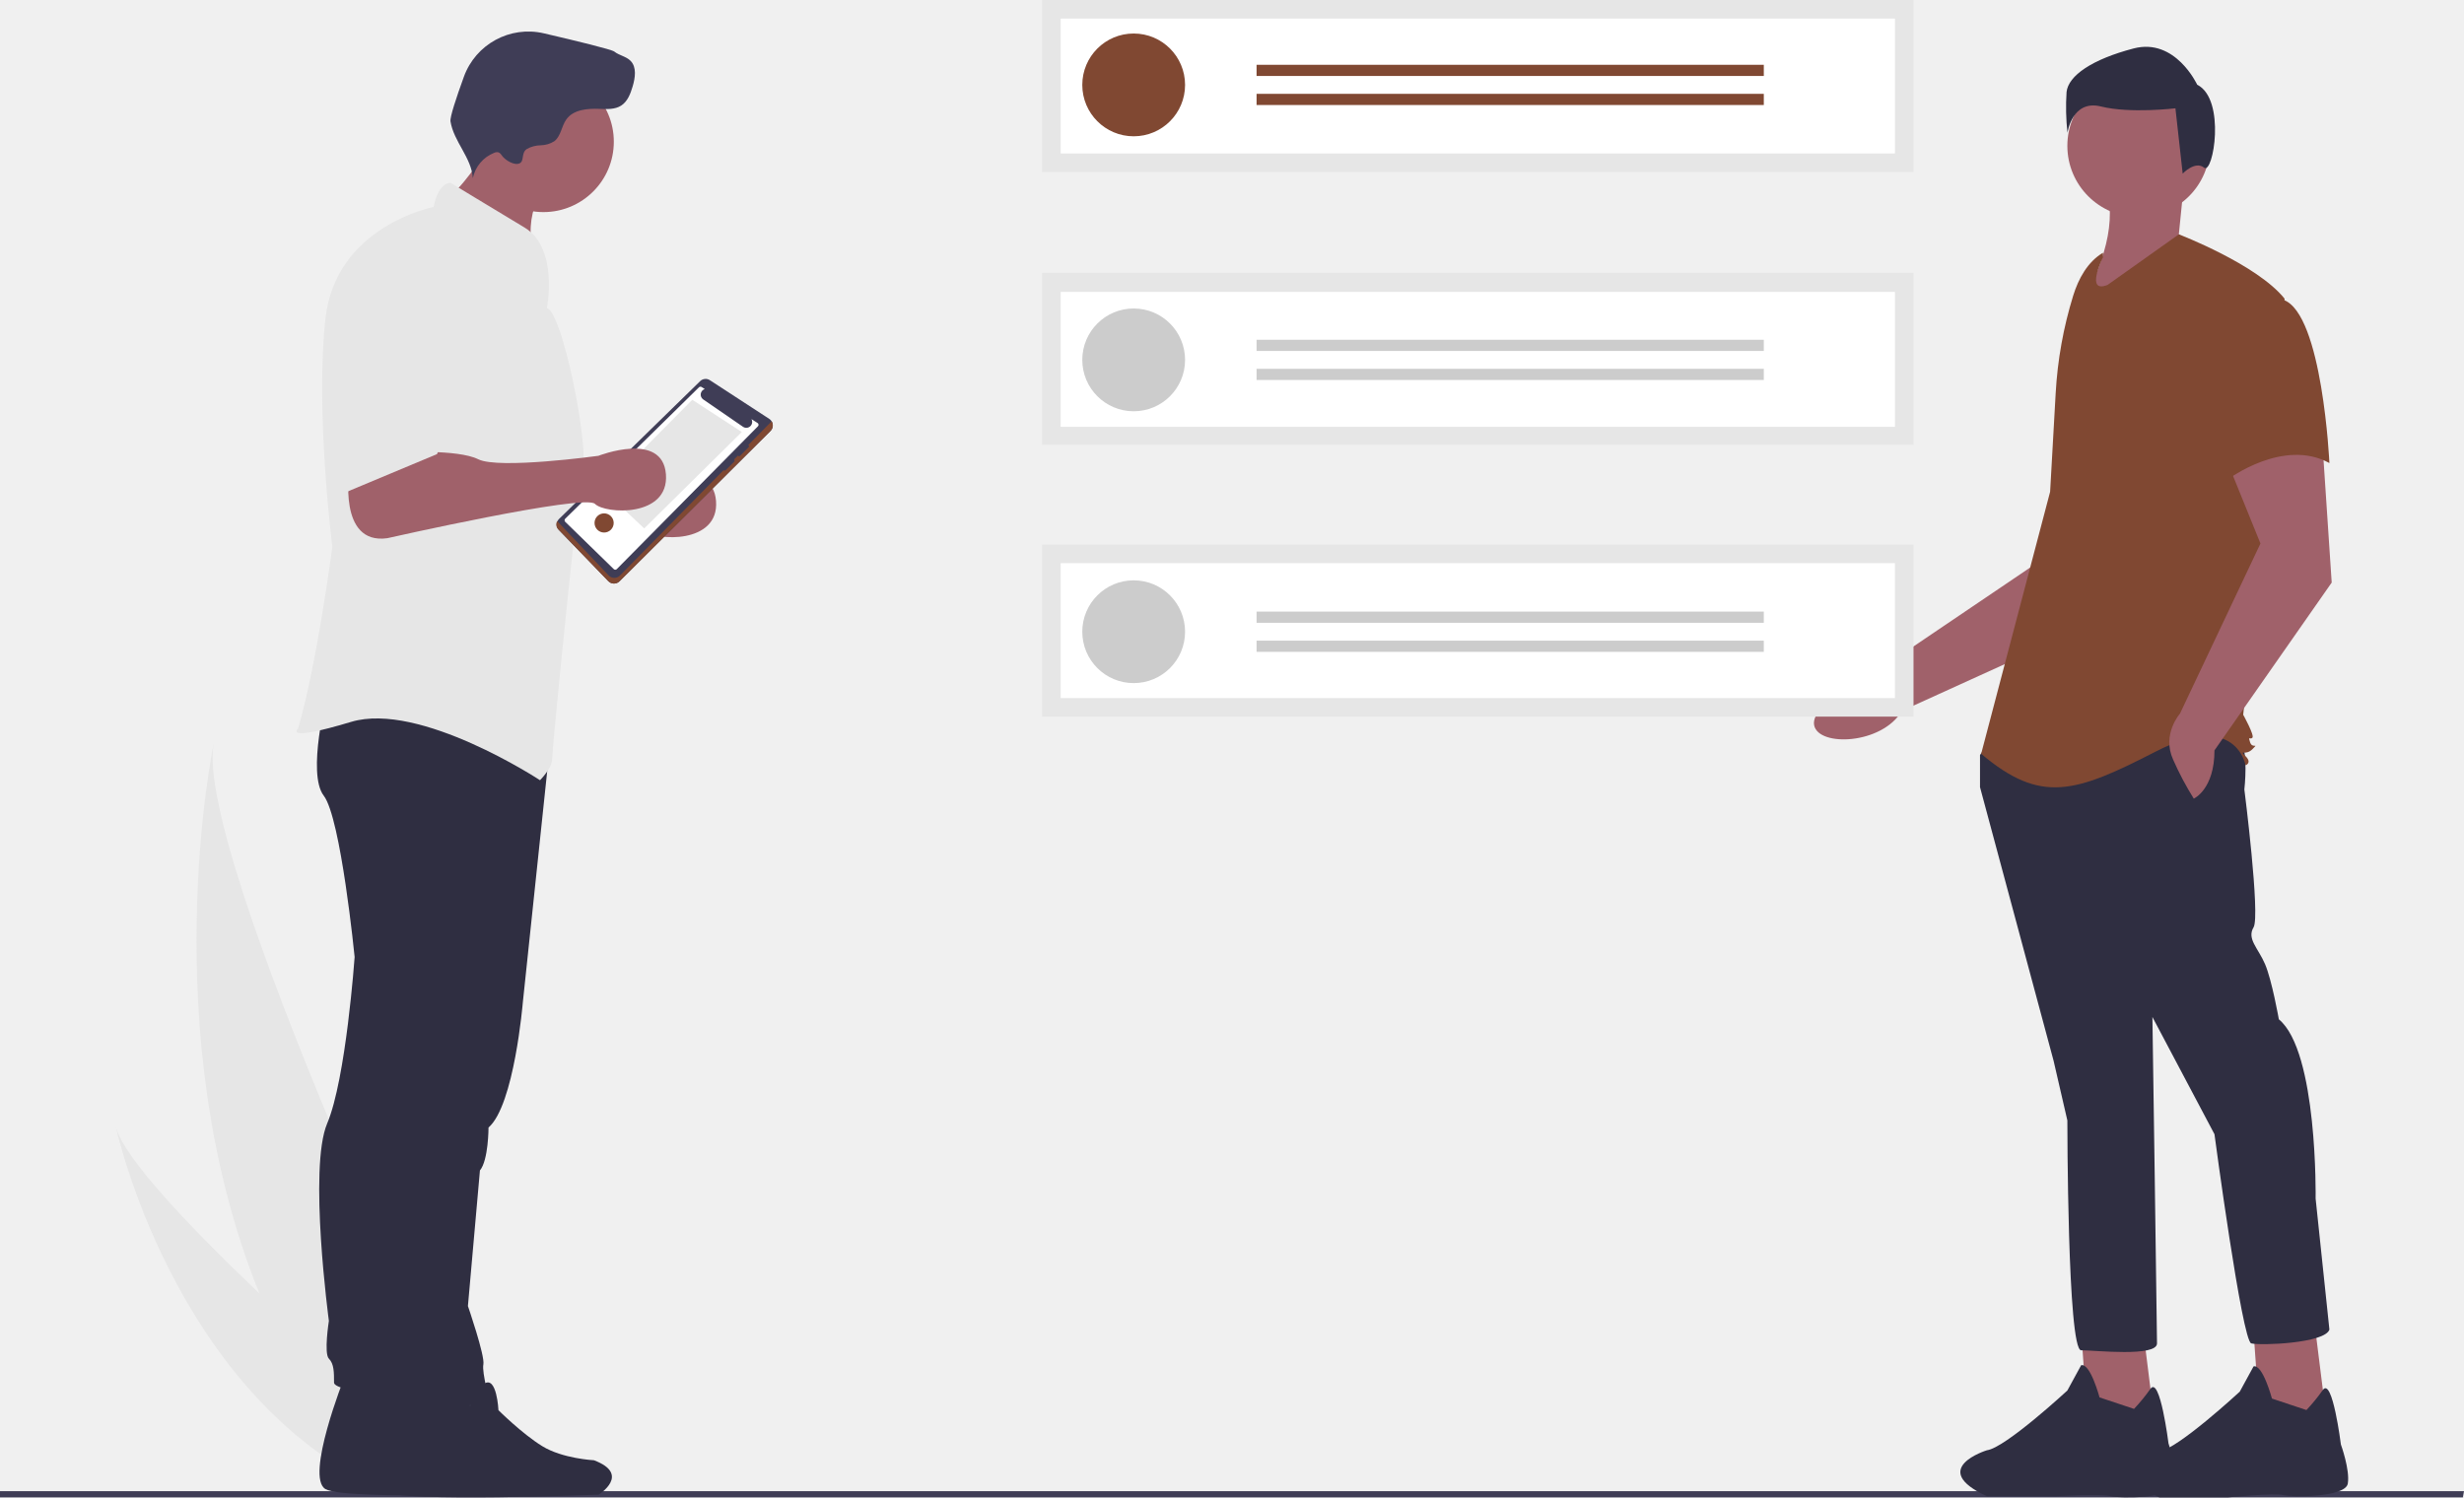
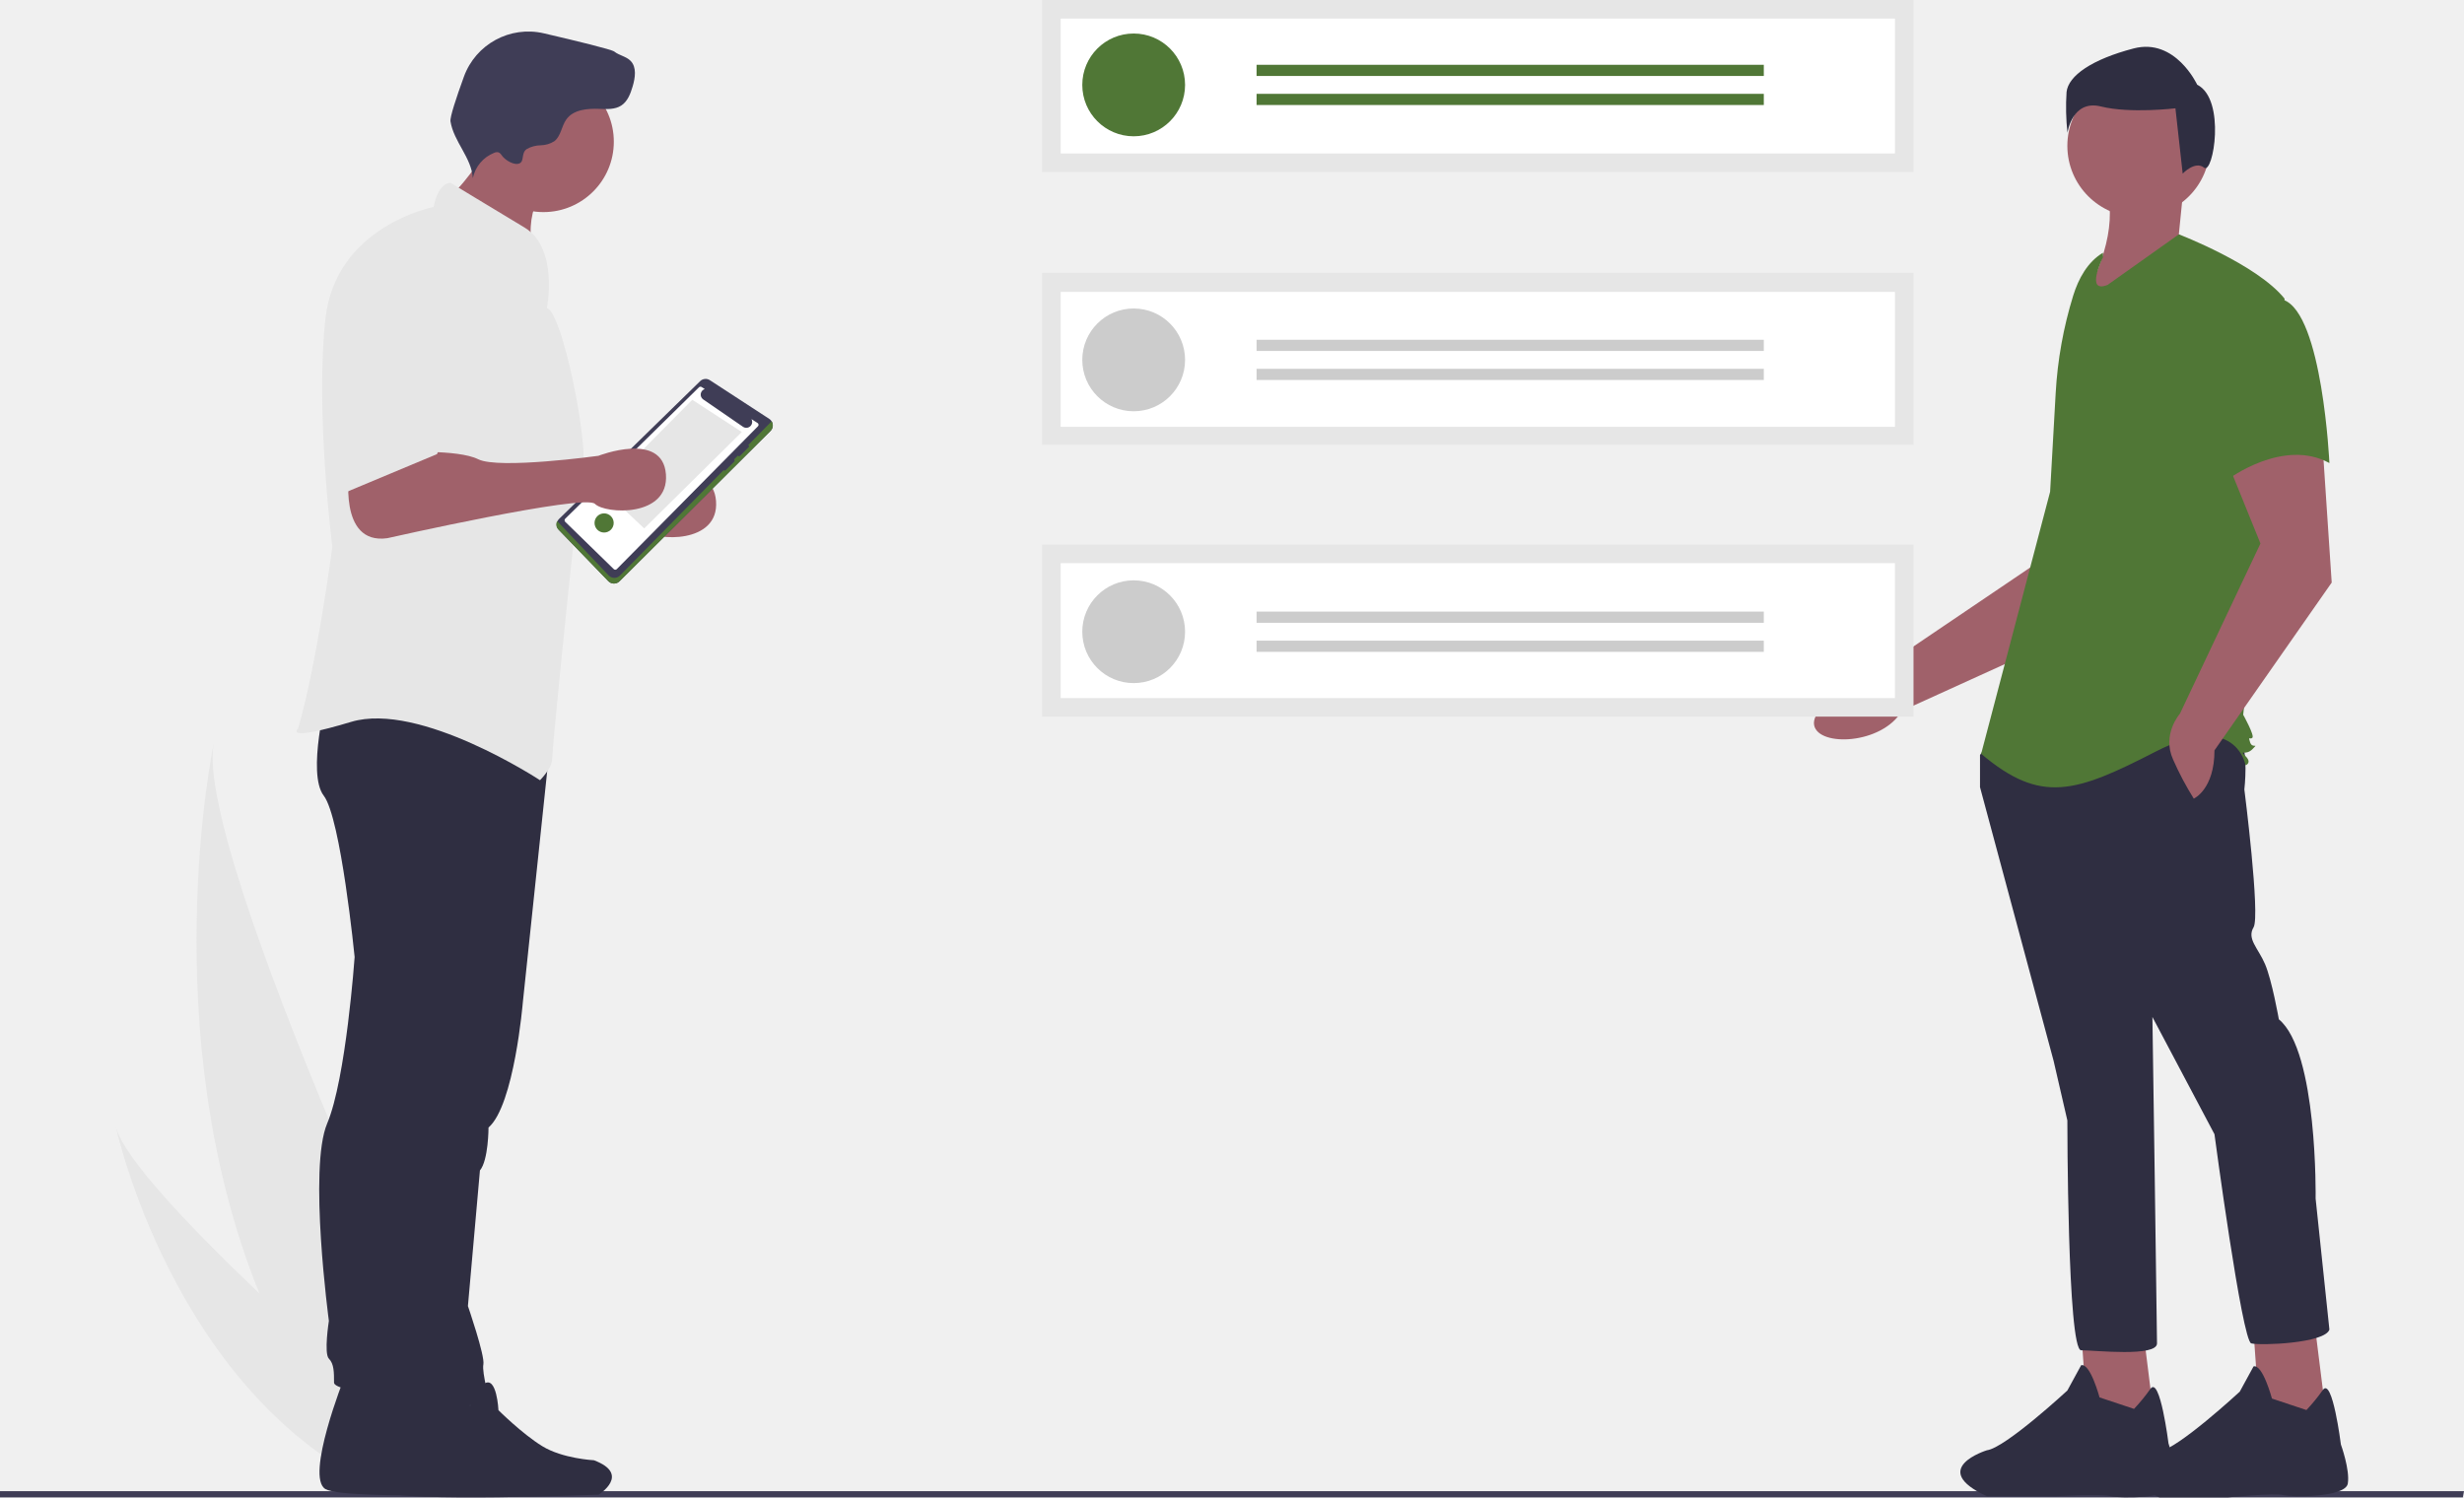
<svg xmlns="http://www.w3.org/2000/svg" id="a1abe23f-2807-4f9c-a5d8-6f58febb0620" data-name="Layer 1" width="859.476" height="522.353" viewBox="0 0 859.476 522.353">
  <polygon points="859.08 522.353 0 522.353 0 520.172 859.476 520.172 859.08 522.353" fill="#3f3d56" />
  <path d="M920.409,364.225l-21.739,43.037-65.001,29.55c-6.942,11.731-28.999,12.629-30.604,5.043-1.8-8.511,26.786-22.209,26.786-22.209L884.219,382.873l4.757-31.657Z" transform="translate(-170.2622 -188.8233)" fill="#a0616a" />
  <polygon points="747.582 464.215 751.591 496.288 728.338 497.892 725.933 464.215 747.582 464.215" fill="#a0616a" />
  <path d="M914.637,680.301a62.964,62.964,0,0,0,5.738-7.017c3.332-4.611,6.289,19.044,6.289,19.044s3.207,9.622,2.405,14.433-19.244,4.811-22.451,4.009-19.244,0-19.244,0H863.32c-20.847-9.622,0-16.036,0-16.036,6.415-.802,28.064-20.847,28.064-20.847l4.811-8.82c3.207-.802,6.415,11.226,6.415,11.226Z" transform="translate(-170.2622 -188.8233)" fill="#2f2e41" />
  <polygon points="807.718 464.616 811.728 496.689 788.475 498.293 786.069 464.616 807.718 464.616" fill="#a0616a" />
  <path d="M974.773,680.702a62.966,62.966,0,0,0,5.738-7.017c3.332-4.612,6.289,19.044,6.289,19.044s3.207,8.82,2.405,13.631-19.244,4.811-22.451,4.009-19.244.802-19.244.802H923.457c-20.847-9.622,0-16.036,0-16.036,6.415-.802,28.064-20.847,28.064-20.847l4.811-8.82c3.207-.802,6.415,11.226,6.415,11.226Z" transform="translate(-170.2622 -188.8233)" fill="#2f2e41" />
  <path d="M951.52,446.57c3.207,4.009,1.604,17.64,1.604,17.64s5.613,44.1,3.207,48.11,1.604,7.216,4.009,12.829,4.811,19.244,4.811,19.244c13.631,11.225,12.829,62.542,12.829,62.542l4.811,45.704c-1.604,4.811-24.055,5.613-27.262,4.811s-12.829-72.966-12.829-72.966l-21.649-40.893s1.604,109.048,1.604,113.859-21.649,2.405-26.46,2.405-4.811-80.182-4.811-80.182L886.573,558.825,860.915,463.408V452.183l4.009-5.613S948.313,442.561,951.52,446.57Z" transform="translate(-170.2622 -188.8233)" fill="#2f2e41" />
  <circle cx="745.978" cy="50.877" r="24.856" fill="#a0616a" />
  <path d="M903.812,251.326c5.038,11.219,2.055,26.89-8.018,44.1L936.687,276.183l-6.415-5.613,1.604-16.036Z" transform="translate(-170.2622 -188.8233)" fill="#a0616a" />
-   <path d="M903.812,276.985c-5.355,3.184-8.558,9.033-10.397,14.985a142.009,142.009,0,0,0-6.102,33.929l-1.942,34.475-24.055,91.408c20.847,17.64,32.875,13.631,60.938-.802s31.271,4.811,31.271,4.811,2.405-.802,0-3.207,0,0,2.405-2.405,0,0-.802-2.405,0-.802.802-1.604-3.207-8.018-3.207-8.018l6.415-60.137,8.018-84.993c-9.622-12.027-36.884-22.451-36.884-22.451L905.416,288.21c-8.018,3.207-1.604-9.622-1.604-9.622Z" transform="translate(-170.2622 -188.8233)" fill="#804832" />
+   <path d="M903.812,276.985c-5.355,3.184-8.558,9.033-10.397,14.985a142.009,142.009,0,0,0-6.102,33.929l-1.942,34.475-24.055,91.408c20.847,17.64,32.875,13.631,60.938-.802s31.271,4.811,31.271,4.811,2.405-.802,0-3.207,0,0,2.405-2.405,0,0-.802-2.405,0-.802.802-1.604-3.207-8.018-3.207-8.018l6.415-60.137,8.018-84.993c-9.622-12.027-36.884-22.451-36.884-22.451L905.416,288.21c-8.018,3.207-1.604-9.622-1.604-9.622Z" transform="translate(-170.2622 -188.8233)" fill="#507736" />
  <path d="M980.386,343.937l3.207,48.109-40.893,58.533c0,13.631-7.216,16.838-7.216,16.838a105.991,105.991,0,0,1-7.216-13.631c-4.009-8.82,2.405-16.036,2.405-16.036l28.064-59.335L946.71,348.748Z" transform="translate(-170.2622 -188.8233)" fill="#a0616a" />
-   <path d="M966.755,293.422c13.631,4.811,16.036,56.929,16.036,56.929-16.036-8.82-35.28,5.613-35.28,5.613s-4.009-13.631-8.82-31.271a30.644,30.644,0,0,1,6.415-28.866S953.124,288.611,966.755,293.422Z" transform="translate(-170.2622 -188.8233)" fill="#804832" />
+   <path d="M966.755,293.422c13.631,4.811,16.036,56.929,16.036,56.929-16.036-8.82-35.28,5.613-35.28,5.613s-4.009-13.631-8.82-31.271a30.644,30.644,0,0,1,6.415-28.866S953.124,288.611,966.755,293.422Z" transform="translate(-170.2622 -188.8233)" fill="#507736" />
  <path d="M939.092,247.317c-3.164-2.531-7.481,2.07-7.481,2.07l-2.531-22.783s-15.822,1.899-25.948-.633-11.708,9.177-11.708,9.177a81.263,81.263,0,0,1-.316-14.24c.633-5.696,8.86-11.392,23.416-15.189S936.674,218.377,936.674,218.377C946.8,223.44,942.257,249.849,939.092,247.317Z" transform="translate(-170.2622 -188.8233)" fill="#2f2e41" />
  <path d="M210.665,581.886C213.398,592.734,236.701,617.131,260.746,640.04c-37.079-91.586-15.95-191.82-15.95-191.82C237.911,487.586,332.269,685.69,332.269,685.69l-21.492,12.673-7.26,10.216C230.738,675.153,210.665,581.886,210.665,581.886Z" transform="translate(-170.2622 -188.8233)" fill="#e6e6e6" />
  <rect x="363.487" y="189.972" width="303.971" height="60.015" fill="#e6e6e6" />
  <rect x="363.487" y="95.142" width="303.971" height="60.015" fill="#e6e6e6" />
  <rect x="363.487" width="303.971" height="60.015" fill="#e6e6e6" />
  <path d="M540.23,242.358H831.241v-47.054H540.23Z" transform="translate(-170.2622 -188.8233)" fill="#fff" />
  <path d="M540.23,337.709H831.241V290.655H540.23Z" transform="translate(-170.2622 -188.8233)" fill="#fff" />
  <path d="M540.23,432.33H831.24v-47.054H540.23Z" transform="translate(-170.2622 -188.8233)" fill="#fff" />
-   <circle cx="395.443" cy="29.618" r="17.926" fill="#804832" />
-   <rect x="438.311" y="22.603" width="176.927" height="3.897" fill="#804832" />
-   <rect x="438.311" y="32.735" width="176.927" height="3.897" fill="#804832" />
+   <circle cx="395.443" cy="29.618" r="17.926" fill="#507736" />
+   <rect x="438.311" y="22.603" width="176.927" height="3.897" fill="#507736" />
+   <rect x="438.311" y="32.735" width="176.927" height="3.897" fill="#507736" />
  <circle cx="395.443" cy="125.539" r="17.926" fill="#ccc" />
  <rect x="438.311" y="118.525" width="176.927" height="3.897" fill="#ccc" />
  <rect x="438.311" y="128.657" width="176.927" height="3.897" fill="#ccc" />
  <circle cx="395.443" cy="220.369" r="17.926" fill="#ccc" />
  <rect x="438.311" y="213.355" width="176.927" height="3.897" fill="#ccc" />
  <rect x="438.311" y="223.487" width="176.927" height="3.897" fill="#ccc" />
  <path d="M309.641,361.941s-4.191,26.345,13.172,23.95c0,0,68.855-15.567,72.448-11.975s25.926,4.815,24.761-10.33c-1.169-15.197-23.564-6.435-23.564-6.435s-34.727,4.79-41.912,1.197-27.542-2.395-27.542-2.395Z" transform="translate(-170.2622 -188.8233)" fill="#a0616a" />
  <path d="M362.186,447.853l-9.547,90.587s-2.994,35.924-11.975,43.708c0,0,0,11.376-2.994,14.969L333.479,644.417s5.987,17.364,5.389,20.357,2.395,12.574,1.796,13.771-28.74,0-28.74,0l5.987-96.397,18.561-134.118Z" transform="translate(-170.2622 -188.8233)" fill="#2f2e41" />
  <path d="M309.73,673.648s-12.557,31.665-6.005,35.486,75.34,1.092,75.34,1.092,11.465-7.097-1.638-12.011c0,0-10.919-.546-18.016-4.913S344.125,680.746,344.125,680.746s-.546-12.011-4.913-9.281a11.22,11.22,0,0,0-4.913,7.643Z" transform="translate(-170.2622 -188.8233)" fill="#2f2e41" />
  <path d="M290.369,669.355s-13.771,34.727-6.586,38.918,82.626,1.197,82.626,1.197,12.574-7.784-1.796-13.172c0,0-11.975-.599-19.758-5.389S328.09,677.138,328.09,677.138s-.599-13.172-5.389-10.179a12.305,12.305,0,0,0-5.389,8.382Z" transform="translate(-170.2622 -188.8233)" fill="#2f2e41" />
  <path d="M346.052,446.623s-6.586,61.67-9.58,74.843a170.289,170.289,0,0,0-3.592,26.345s-.599,19.16-5.987,24.548a16.183,16.183,0,0,0-4.79,11.975s-5.389,60.473-2.395,67.658,7.058,16.519,4.064,21.309-36.995,1.443-36.995-2.149,0-6.586-1.796-8.382,0-13.172,0-13.172-7.185-53.288-.599-68.855,9.58-58.078,9.58-58.078-4.79-48.498-10.777-56.282,1.198-35.326,1.198-35.326Z" transform="translate(-170.2622 -188.8233)" fill="#2f2e41" />
  <path d="M329.195,255.11c.696,1.586,2.362,2.469,3.879,3.304,8.791,4.843,16.149,11.864,23.399,18.805a27.469,27.469,0,0,1,1.09-18.576c.866-2.004,2-4.159,1.381-6.253a7.784,7.784,0,0,0-3.036-3.633,94.133,94.133,0,0,0-9.259-6.317c-2.242-1.341-6.851-4.912-9.424-4.523-.135,3.476-.206,6.584-1.728,9.832C335.136,248.521,329.461,255.717,329.195,255.11Z" transform="translate(-170.2622 -188.8233)" fill="#a0616a" />
  <circle cx="189.561" cy="49.438" r="24.548" fill="#a0616a" />
  <path d="M361.021,296.339s4.191-20.956-7.784-28.141-25.746-15.567-25.746-15.567-4.191-.599-5.987,8.382c0,0-34.128,6.586-37.721,38.918s2.395,79.633,2.395,79.633-5.389,41.313-11.975,63.467c0,0-5.389,4.79,18.561-2.395S358.626,460.993,358.626,460.993s4.191-4.191,4.191-7.185,8.981-94.002,10.777-102.385S366.409,297.537,361.021,296.339Z" transform="translate(-170.2622 -188.8233)" fill="#e6e6e6" />
  <path d="M354.038,240.79a10.237,10.237,0,0,1,4.815-1.282,9.162,9.162,0,0,0,4.763-1.419c2.319-1.78,2.489-5.221,4.185-7.602,2.456-3.447,7.356-3.862,11.585-3.689,2.587.105,5.372.26,7.55-1.139,2.236-1.436,3.25-4.142,4.004-6.691.892-3.014,1.468-6.699-.741-8.934-1.534-1.552-3.956-1.859-5.66-3.222-.922-.738-13.116-3.7-24.562-6.363a23.925,23.925,0,0,0-27.905,15.144c-2.643,7.268-4.908,14.097-4.674,15.572,1.119,7.059,7.362,12.671,7.792,19.805a12.158,12.158,0,0,1,7.421-8.824,2.322,2.322,0,0,1,1.512-.183c.62.198.983.818,1.374,1.338,1.026,1.363,4.248,3.432,6.074,2.465C353.203,244.901,351.983,242.184,354.038,240.79Z" transform="translate(-170.2622 -188.8233)" fill="#3f3d56" />
  <path d="M365.263,369.854a2.731,2.731,0,0,0-.056,3.842l17.262,17.866a2.725,2.725,0,0,0,3.882.037l52.674-52.446a2.725,2.725,0,0,0-.436-4.214l-20.713-13.491a2.709,2.709,0,0,0-3.391.334Z" transform="translate(-170.2622 -188.8233)" fill="#3f3d56" />
-   <path d="M439.387,335.737a2.743,2.743,0,0,1-.361.445l-52.55,53.437a2.725,2.725,0,0,1-3.882-.037l-17.634-18.609a2.713,2.713,0,0,1-.322-.406,2.445,2.445,0,0,0,.57,3.131l17.262,17.866a2.725,2.725,0,0,0,3.882.037l52.674-52.446a2.726,2.726,0,0,0,.361-3.417Z" transform="translate(-170.2622 -188.8233)" fill="#804832" />
+   <path d="M439.387,335.737a2.743,2.743,0,0,1-.361.445l-52.55,53.437a2.725,2.725,0,0,1-3.882-.037l-17.634-18.609a2.713,2.713,0,0,1-.322-.406,2.445,2.445,0,0,0,.57,3.131l17.262,17.866a2.725,2.725,0,0,0,3.882.037l52.674-52.446a2.726,2.726,0,0,0,.361-3.417Z" transform="translate(-170.2622 -188.8233)" fill="#507736" />
  <path d="M434.51,336.383l-2.144-1.367a2.042,2.042,0,0,1-2.939,2.682l-13.871-9.536a2.041,2.041,0,0,1,.54-3.629l-1.104-.704a.743.743,0,0,0-.928.104l-46.663,45.857a.743.743,0,0,0,.019,1.063l16.947,16.513a.743.743,0,0,0,1.034-.014l49.235-49.816A.743.743,0,0,0,434.51,336.383Z" transform="translate(-170.2622 -188.8233)" fill="#fff" />
  <polygon points="210.391 170.841 224.706 184.338 258.754 150.698 241.474 139.451 210.391 170.841" fill="#e6e6e6" />
  <path d="M427.693,347.823a.507.507,0,0,0,.701,0l2.978-2.978a.496.496,0,0,0,0-.701.507.507,0,0,0-.701,0l-2.978,2.978a.496.496,0,0,0,0,.701Z" transform="translate(-170.2622 -188.8233)" fill="#3f3d56" />
  <path d="M422.677,352.839a.496.496,0,0,0,.701,0l2.978-2.978a.495.495,0,0,0-.701-.701l-2.978,2.978A.496.496,0,0,0,422.677,352.839Z" transform="translate(-170.2622 -188.8233)" fill="#3f3d56" />
-   <circle cx="210.722" cy="182.426" r="3.344" fill="#804832" />
+   <circle cx="210.722" cy="182.426" r="3.344" fill="#507736" />
  <path d="M292.165,352.621s-4.191,26.345,13.172,23.95c0,0,68.855-15.567,72.448-11.975s25.926,4.815,24.761-10.33c-1.169-15.197-23.564-6.435-23.564-6.435s-34.727,4.79-41.912,1.197-27.542-2.395-27.542-2.395Z" transform="translate(-170.2622 -188.8233)" fill="#a0616a" />
  <path d="M316.714,269.396s-26.943,2.994-26.943,41.912V361.003l32.931-13.771s13.771-32.332,12.574-41.313S334.676,270.593,316.714,269.396Z" transform="translate(-170.2622 -188.8233)" fill="#e6e6e6" />
</svg>
